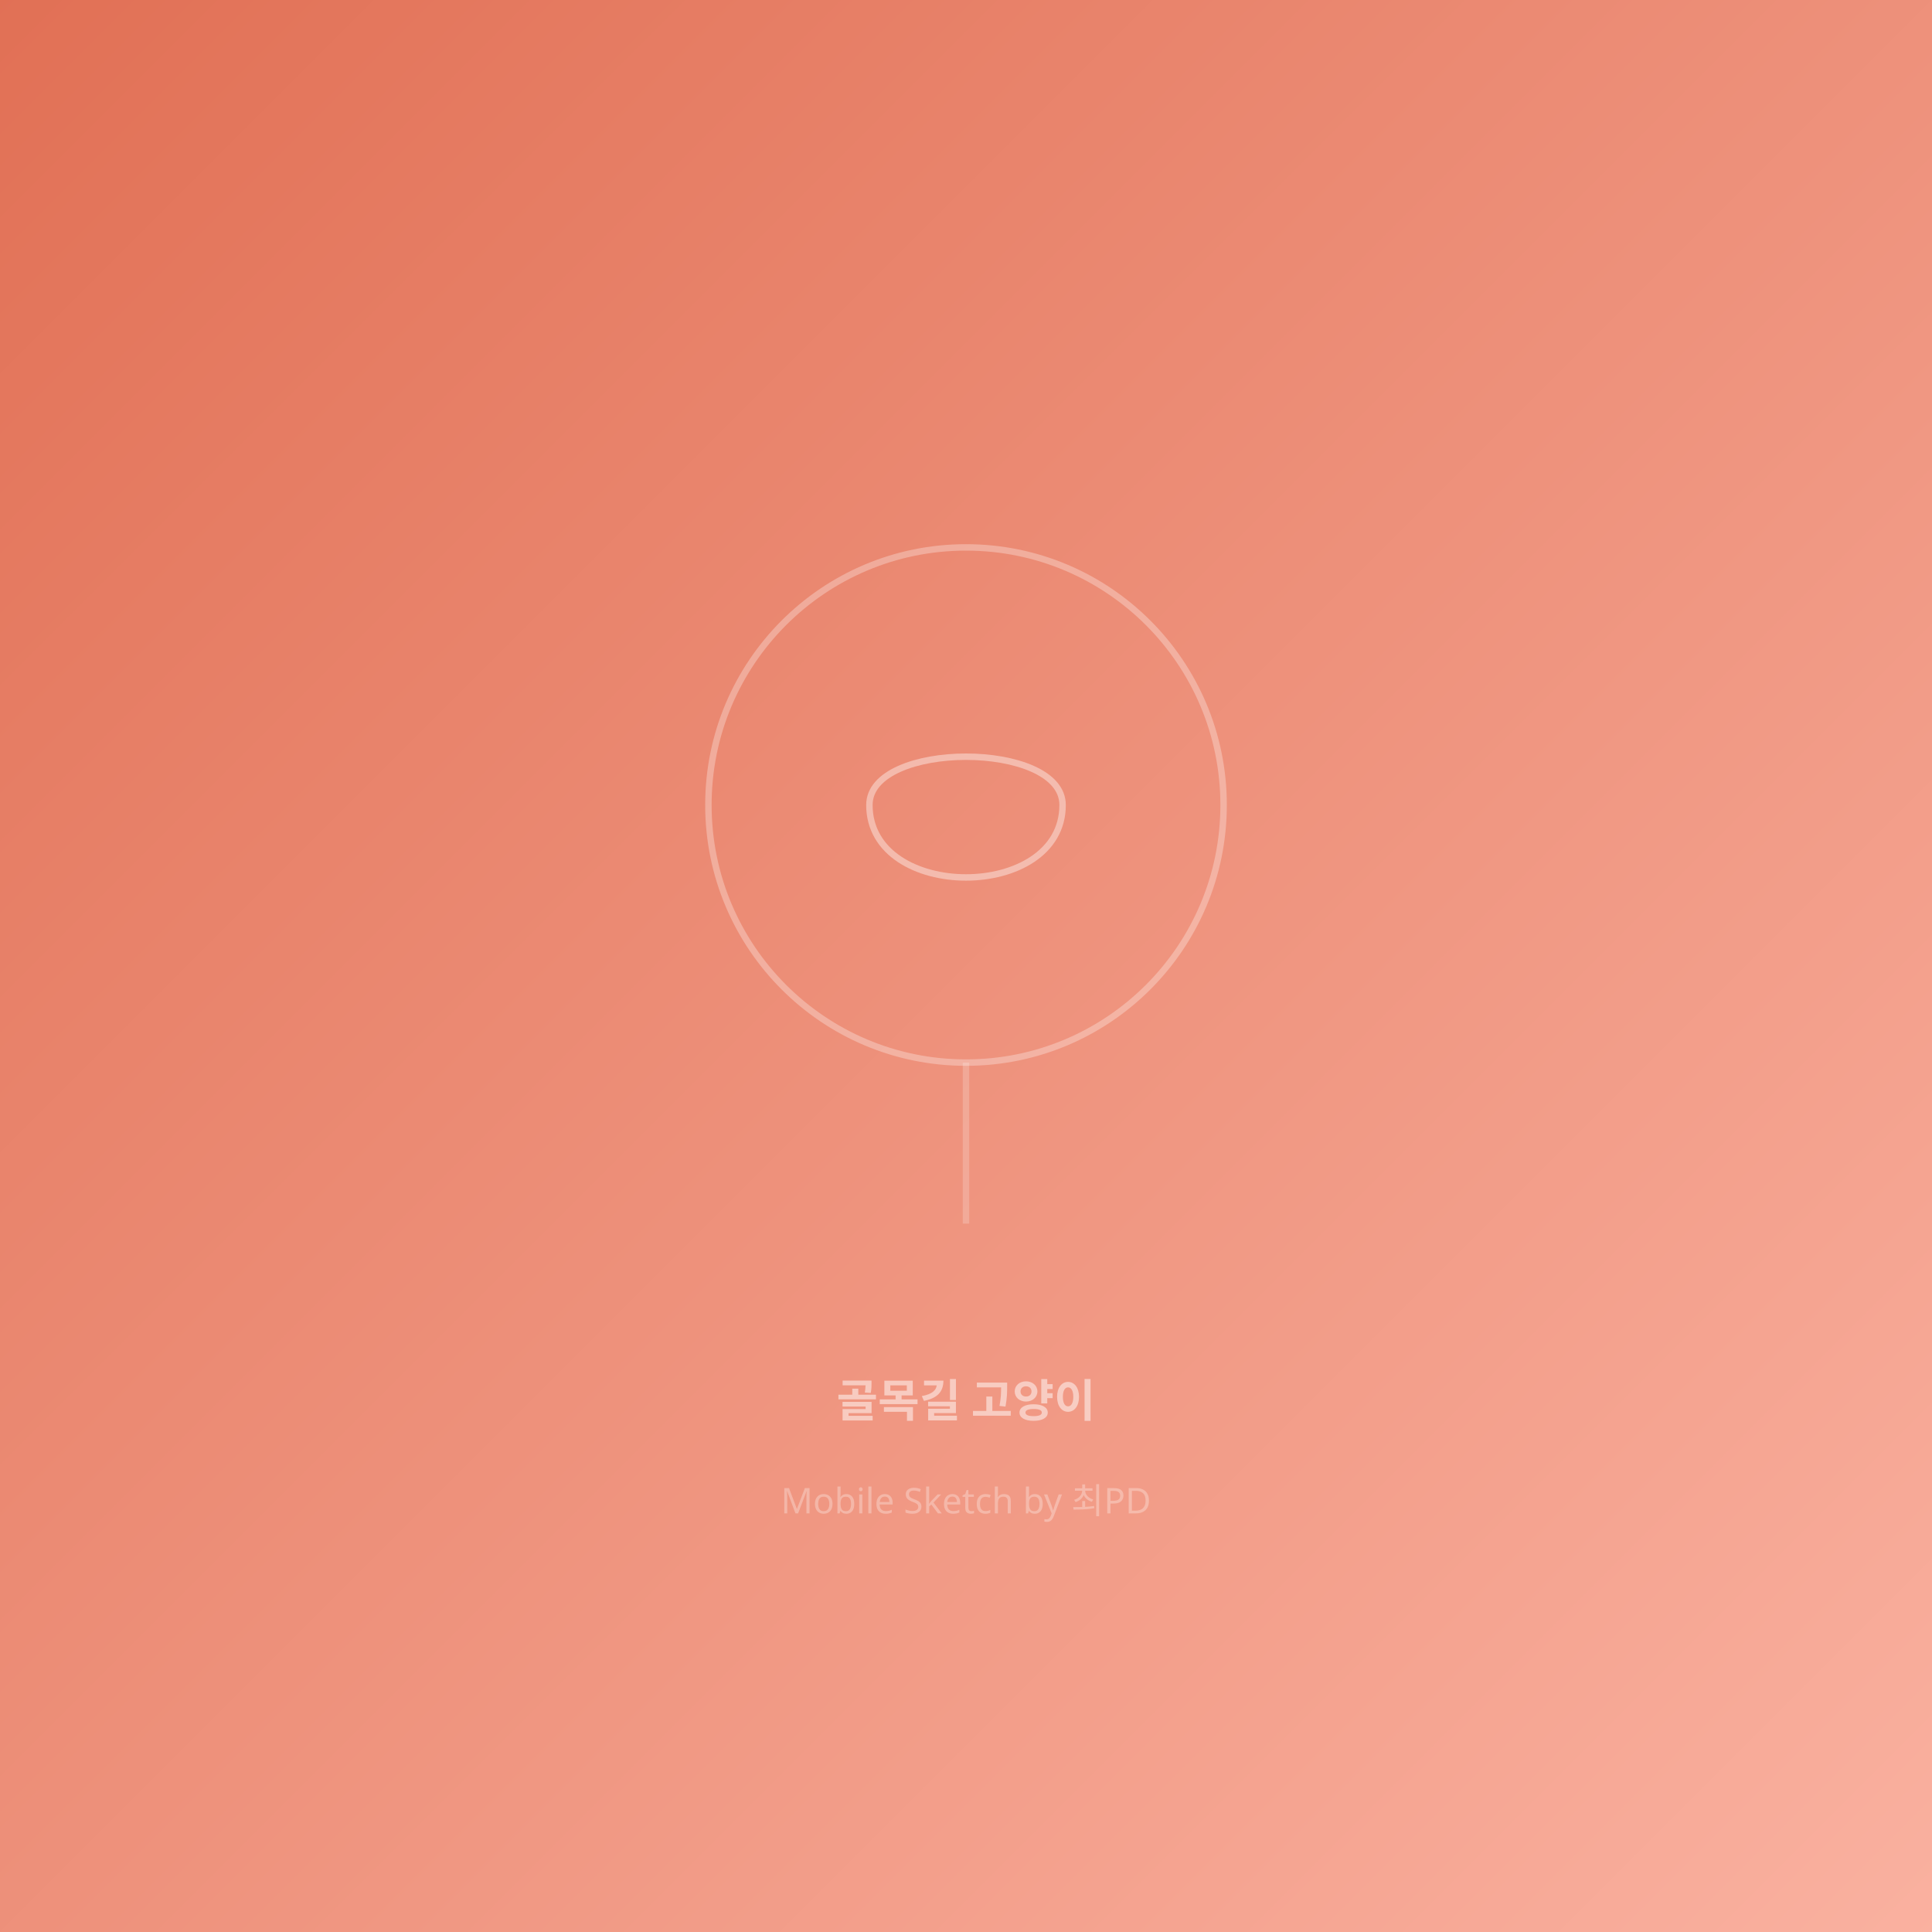
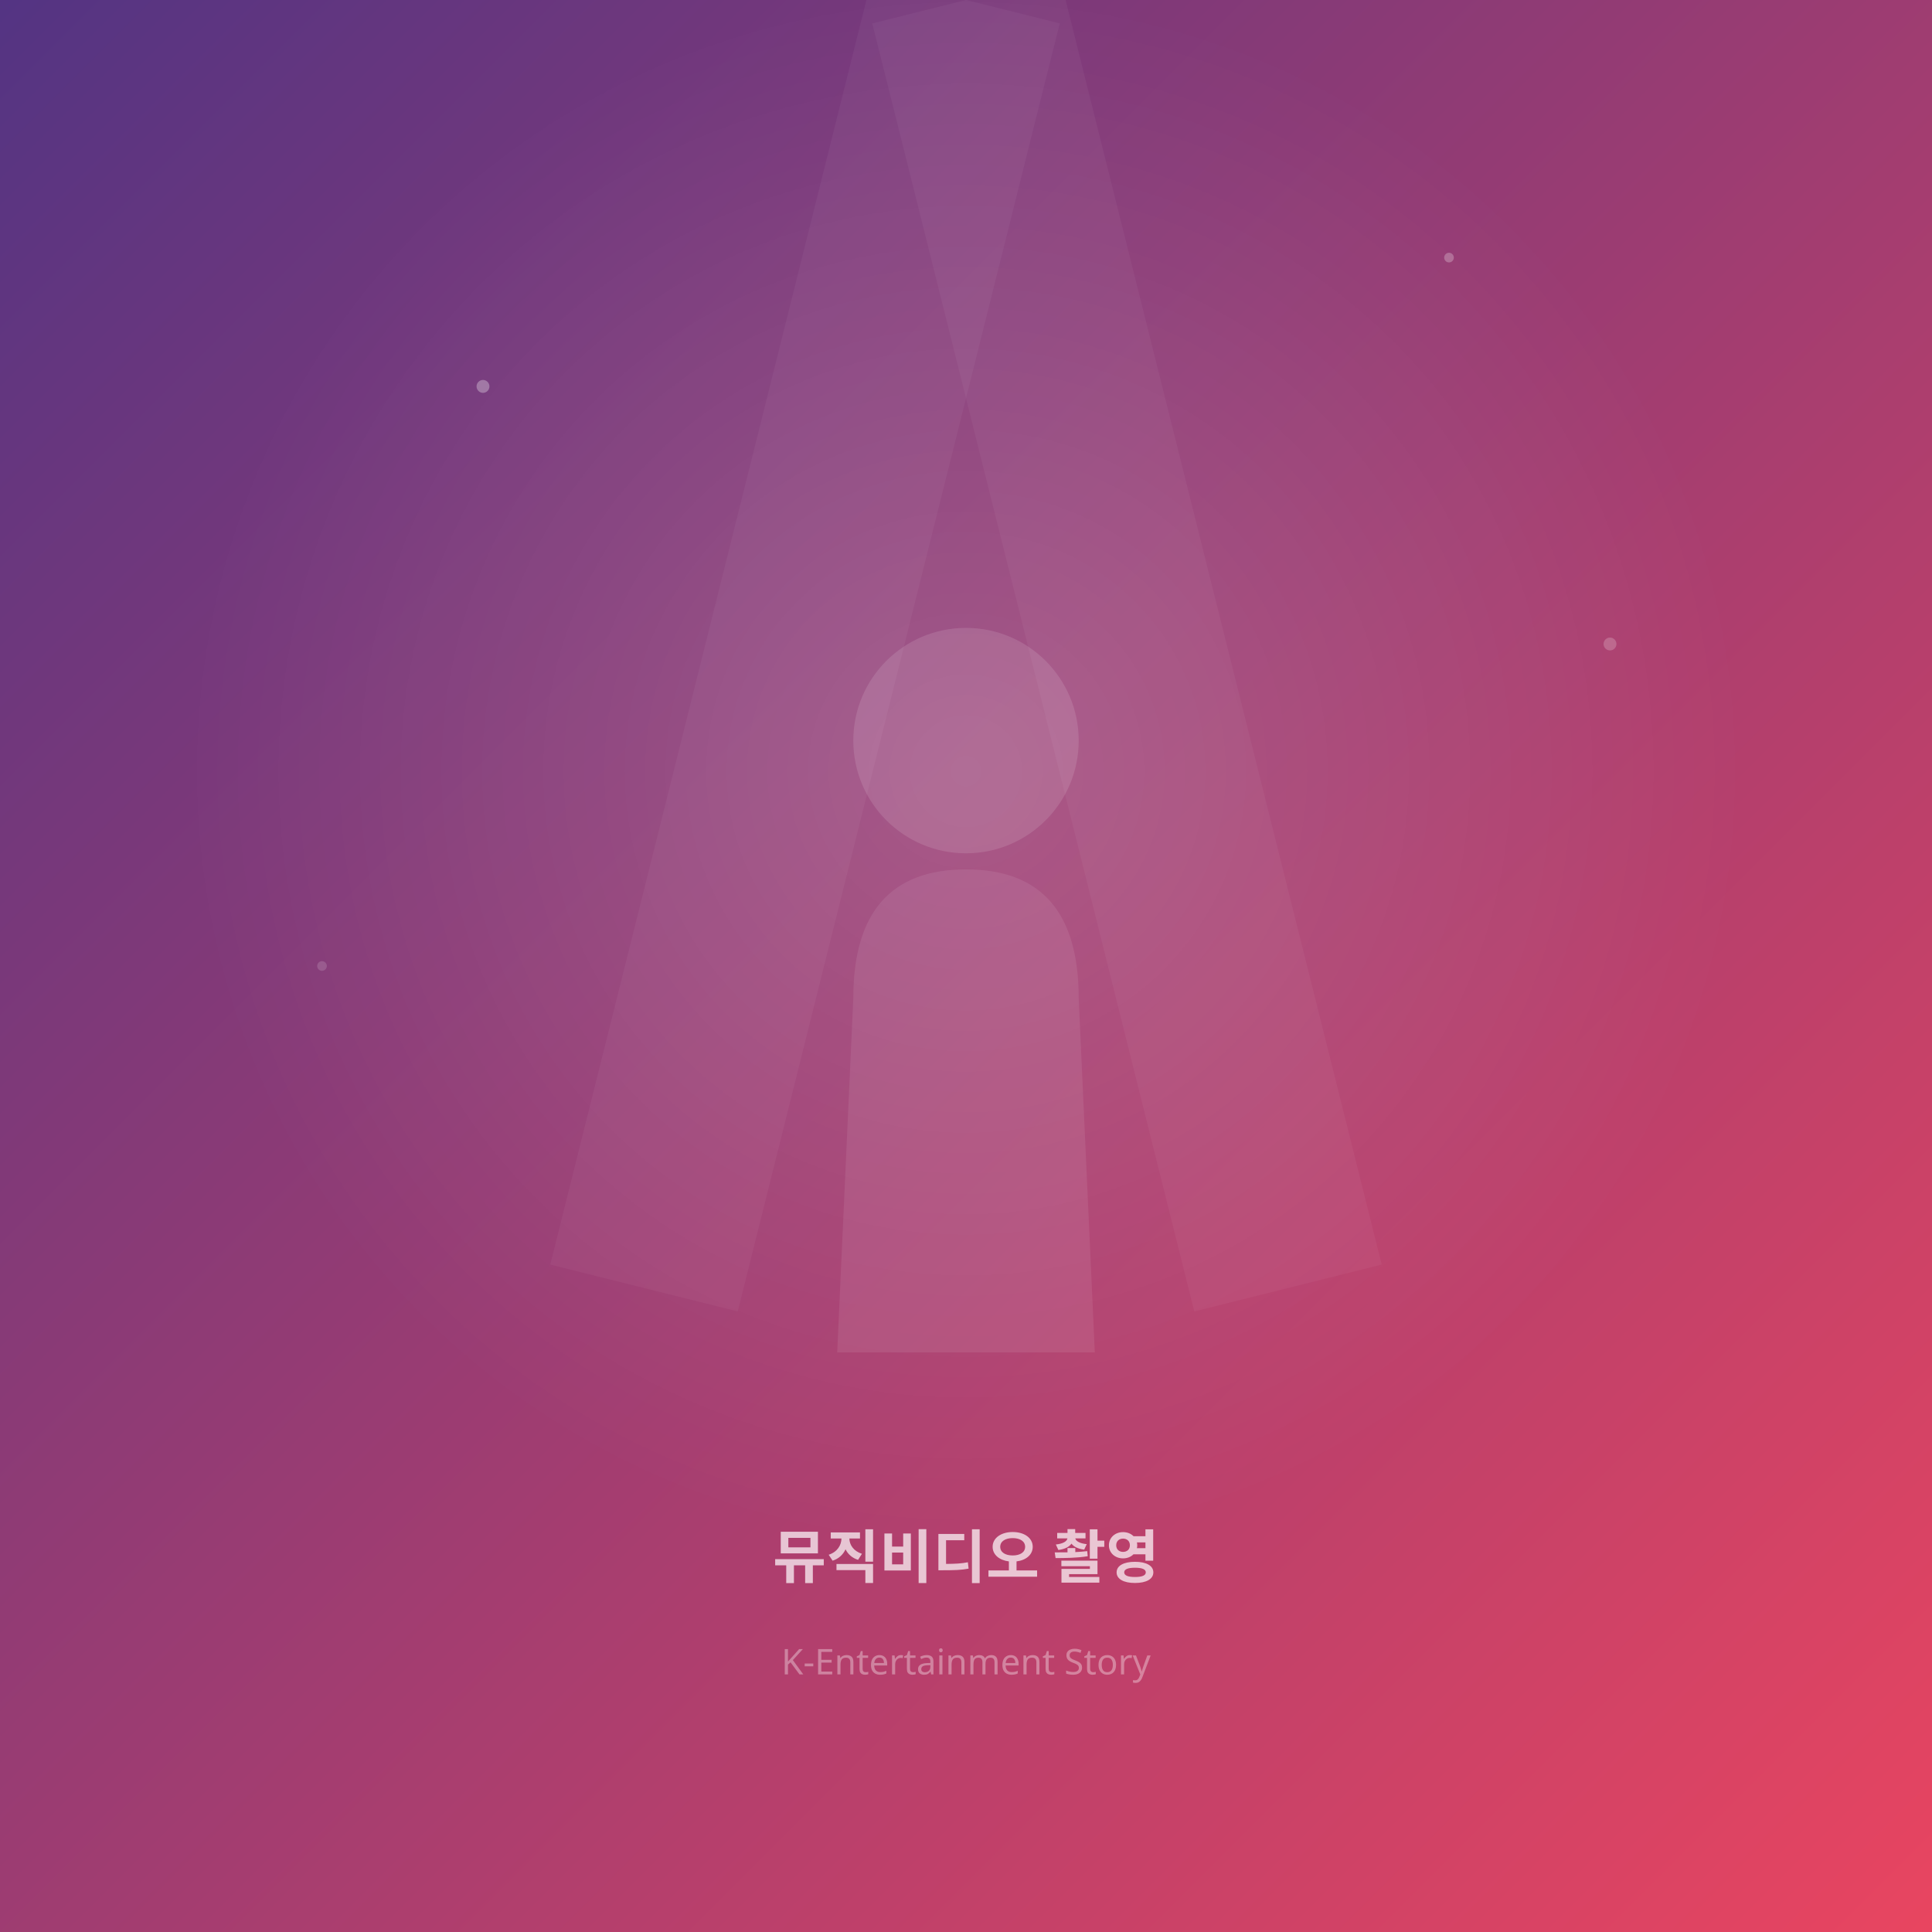
<svg xmlns="http://www.w3.org/2000/svg" width="600" height="600" viewBox="0 0 600 600">
  <defs>
    <linearGradient id="bg4" x1="0%" y1="0%" x2="100%" y2="100%">
-       <stop offset="0%" style="stop-color:#E17055" />
-       <stop offset="100%" style="stop-color:#FAB1A0" />
+       <stop offset="0%" style="stop-color:#533483" />
+       <stop offset="100%" style="stop-color:#e94560" />
    </linearGradient>
+     <radialGradient id="spot4" cx="50%" cy="40%" r="40%">
+       <stop offset="0%" style="stop-color:rgba(255,255,255,0.15)" />
+       <stop offset="100%" style="stop-color:rgba(255,255,255,0)" />
+     </radialGradient>
  </defs>
  <rect width="600" height="600" fill="url(#bg4)" />
-   <circle cx="300" cy="250" r="80" fill="none" stroke="rgba(255,255,255,0.3)" stroke-width="2" />
-   <path d="M270 250 C270 230, 330 230, 330 250 C330 280, 270 280, 270 250" fill="none" stroke="rgba(255,255,255,0.4)" stroke-width="2" />
-   <line x1="300" y1="330" x2="300" y2="380" stroke="rgba(255,255,255,0.2)" stroke-width="2" />
-   <text x="300" y="440" text-anchor="middle" fill="rgba(255,255,255,0.5)" font-family="system-ui" font-size="14" font-weight="600">골목길 고양이</text>
-   <text x="300" y="470" text-anchor="middle" fill="rgba(255,255,255,0.3)" font-family="system-ui" font-size="11">Mobile Sketch by 최PD</text>
+   <rect width="600" height="600" fill="url(#spot4)" />
+   <line x1="300" y1="0" x2="200" y2="400" stroke="rgba(255,255,255,0.04)" stroke-width="60" />
+   <line x1="300" y1="0" x2="400" y2="400" stroke="rgba(255,255,255,0.04)" stroke-width="60" />
+   <circle cx="300" cy="230" r="35" fill="rgba(255,255,255,0.12)" />
+   <path d="M265 310 Q265 270, 300 270 Q335 270, 335 310 L340 420 L260 420 Z" fill="rgba(255,255,255,0.08)" />
+   <circle cx="150" cy="120" r="2" fill="rgba(255,255,255,0.3)" />
+   <circle cx="450" cy="80" r="1.5" fill="rgba(255,255,255,0.25)" />
+   <circle cx="500" cy="200" r="2" fill="rgba(255,255,255,0.2)" />
+   <circle cx="100" cy="300" r="1.5" fill="rgba(255,255,255,0.15)" />
+   <text x="300" y="490" text-anchor="middle" fill="rgba(255,255,255,0.7)" font-family="system-ui" font-size="18" font-weight="700">뮤직비디오 촬영</text>
+   <text x="300" y="520" text-anchor="middle" fill="rgba(255,255,255,0.35)" font-family="system-ui" font-size="11">K-Entertainment Story</text>
</svg>
